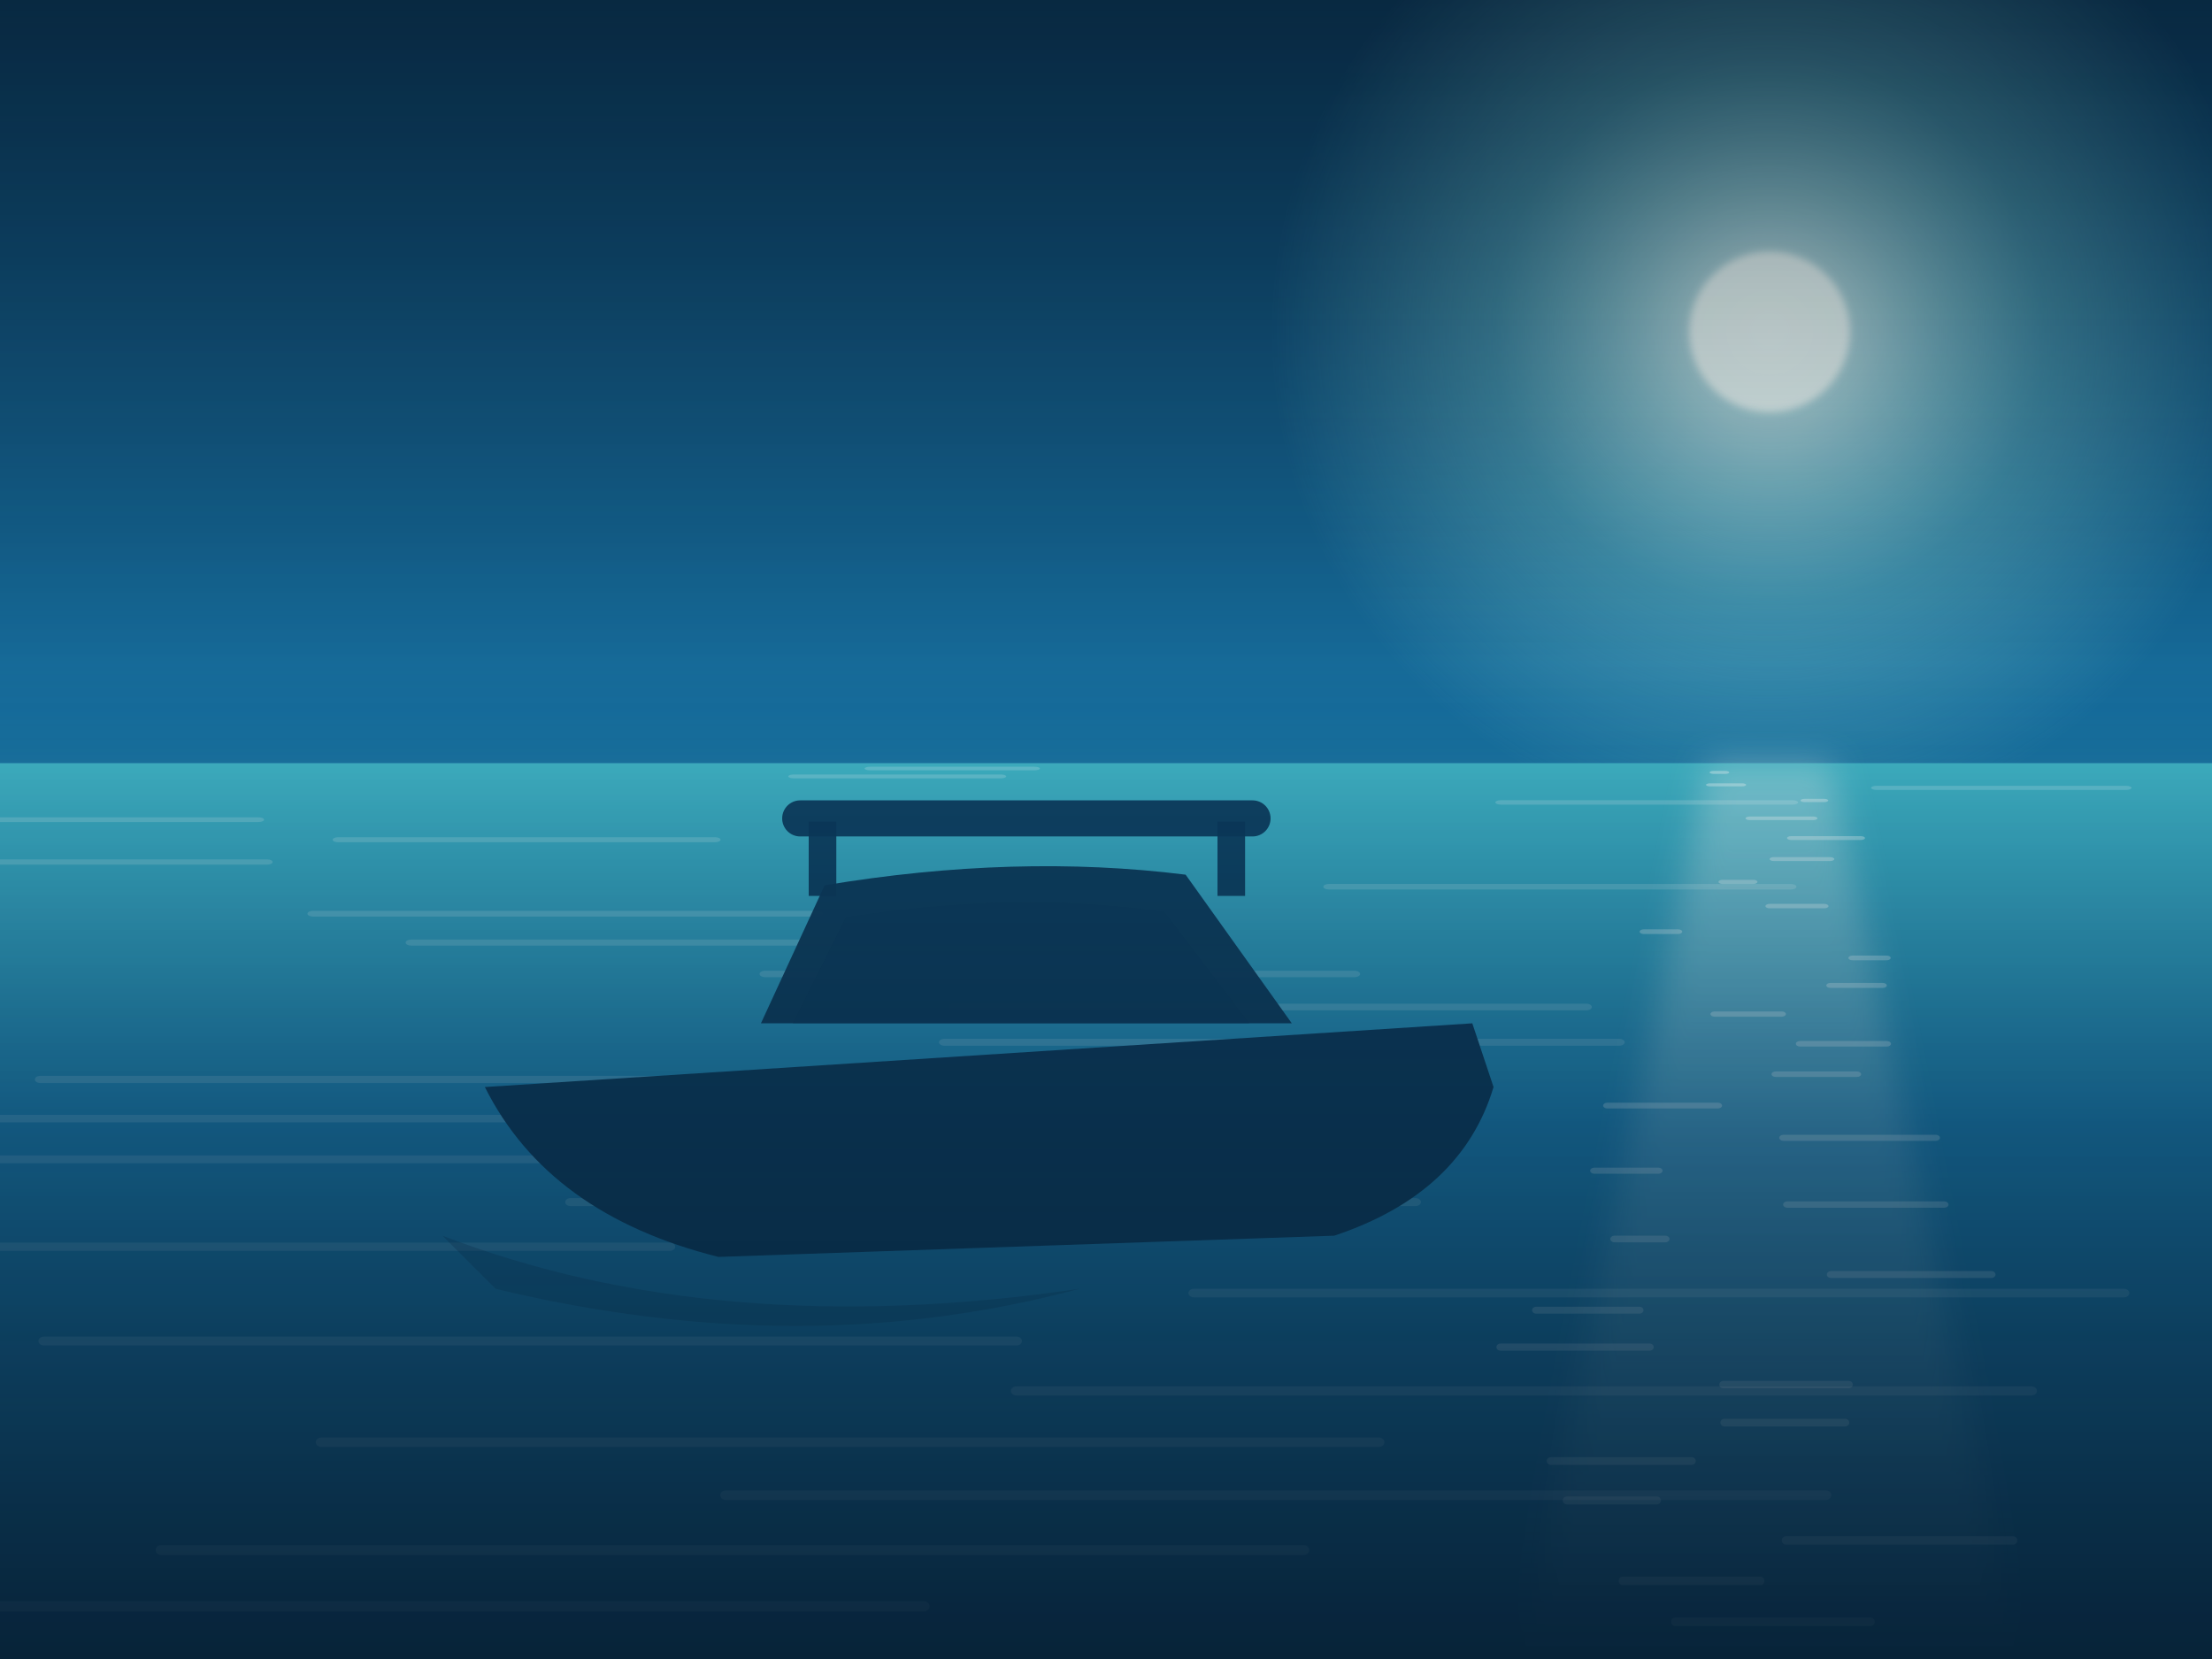
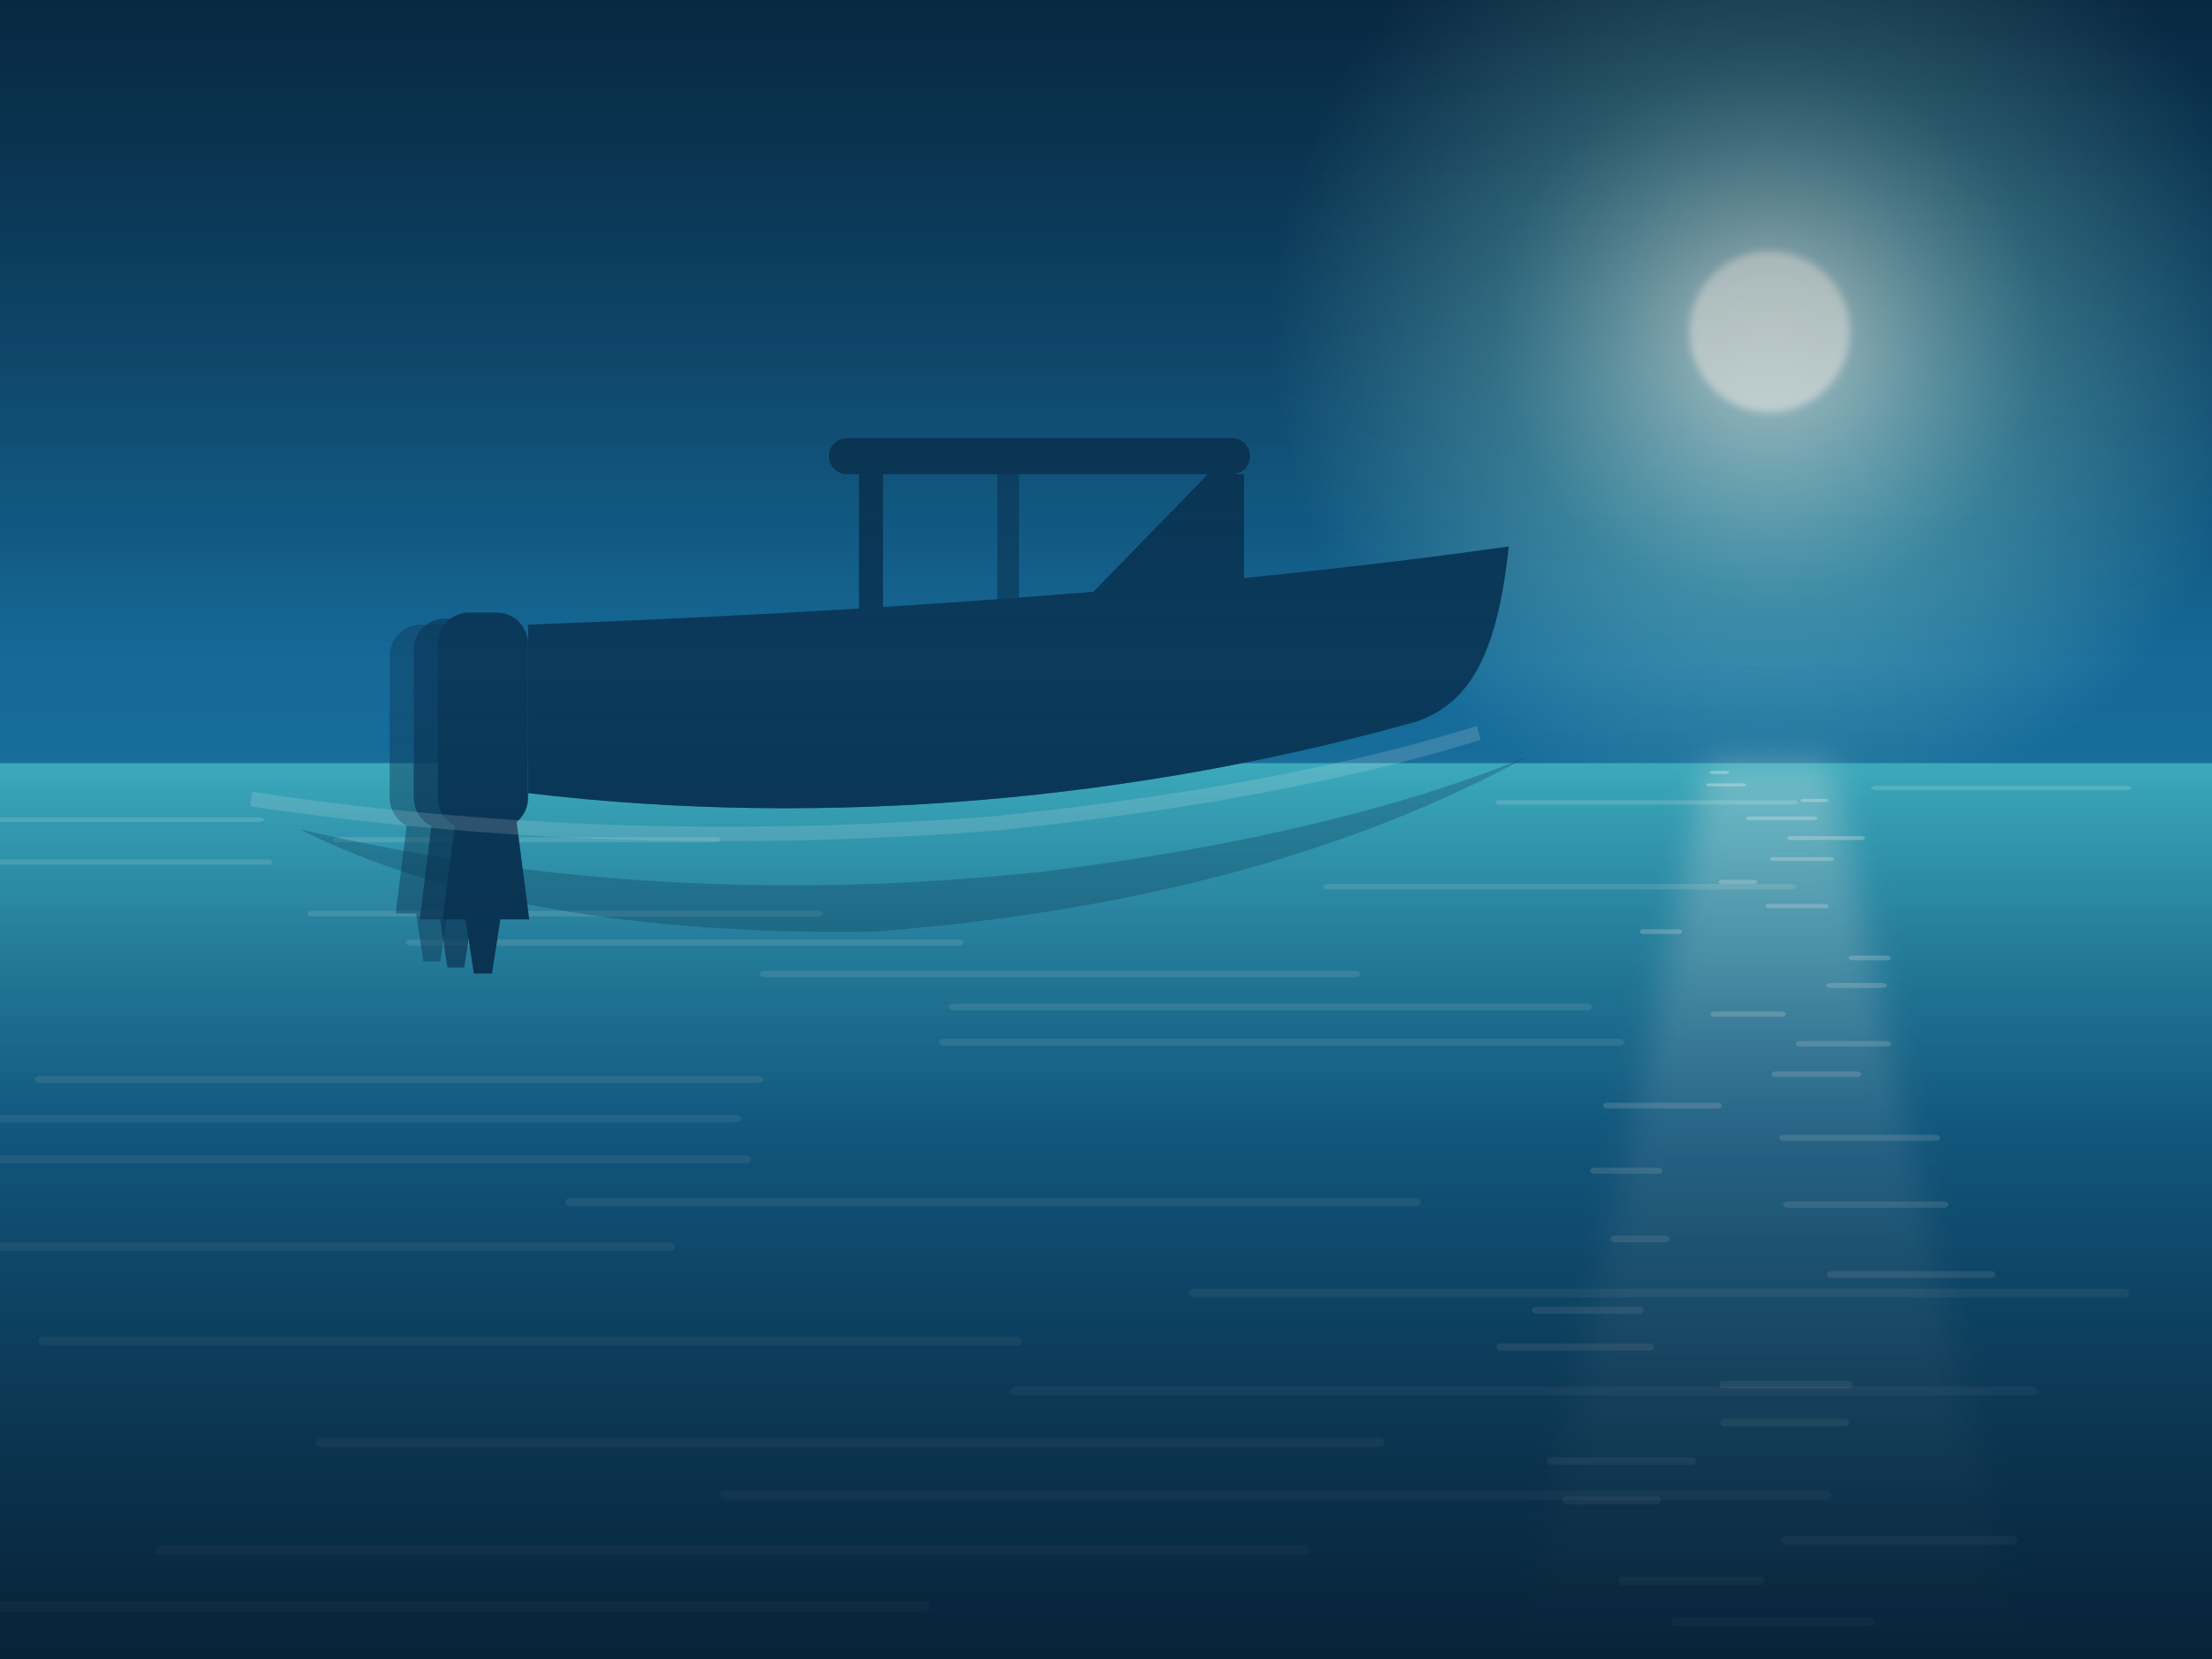
<svg xmlns="http://www.w3.org/2000/svg" viewBox="0 0 800 600" width="800" height="600" role="img">
  <defs>
    <linearGradient id="skygallery1" x1="0" y1="0" x2="0" y2="1">
      <stop offset="0%" stop-color="#0b3a5c" />
      <stop offset="45%" stop-color="#1770a0" />
      <stop offset="82%" stop-color="#8fe0dc" />
      <stop offset="100%" stop-color="#e8f6f3" />
    </linearGradient>
    <linearGradient id="seagallery1" x1="0" y1="0" x2="0" y2="1">
      <stop offset="0%" stop-color="#3fb2c4" />
      <stop offset="40%" stop-color="#1770a0" />
      <stop offset="100%" stop-color="#0b3a5c" />
    </linearGradient>
    <radialGradient id="glowgallery1" cx="50%" cy="50%" r="50%">
      <stop offset="0%" stop-color="#e8f6f3" stop-opacity=".95" />
      <stop offset="55%" stop-color="#8fe0dc" stop-opacity=".35" />
      <stop offset="100%" stop-color="#8fe0dc" stop-opacity="0" />
    </radialGradient>
    <linearGradient id="viggallery1" x1="0" y1="0" x2="0" y2="1">
      <stop offset="0%" stop-color="#04101c" stop-opacity=".42" />
      <stop offset="40%" stop-color="#04101c" stop-opacity="0" />
      <stop offset="100%" stop-color="#04101c" stop-opacity=".55" />
    </linearGradient>
    <linearGradient id="reflgallery1" x1="0" y1="0" x2="0" y2="1">
      <stop offset="0%" stop-color="#e8f6f3" stop-opacity=".34" />
      <stop offset="45%" stop-color="#e8f6f3" stop-opacity=".12" />
      <stop offset="100%" stop-color="#e8f6f3" stop-opacity="0" />
    </linearGradient>
    <filter id="softgallery1" x="-20%" y="-20%" width="140%" height="140%">
      <feGaussianBlur stdDeviation="1.4" />
    </filter>
    <filter id="blurgallery1" x="-25%" y="-25%" width="150%" height="150%">
      <feGaussianBlur stdDeviation="6" />
    </filter>
  </defs>
  <rect width="800" height="600" fill="url(#skygallery1)" />
  <circle cx="640" cy="120" r="180" fill="url(#glowgallery1)" />
  <circle cx="640" cy="120" r="29" fill="#e8f6f3" opacity=".9" filter="url(#softgallery1)" />
  <rect x="0" y="276" width="800" height="324" fill="url(#seagallery1)" />
  <path d="M618 276 L662 276 L730 600 L550 600 Z" fill="url(#reflgallery1)" filter="url(#blurgallery1)" />
  <rect x="618.3" y="278.8" width="7.1" height="1.1" rx="1.5" fill="#ffffff" opacity="0.340" />
  <rect x="617.0" y="283.3" width="14.5" height="1.1" rx="1.5" fill="#ffffff" opacity="0.330" />
  <rect x="651.2" y="288.9" width="10.0" height="1.2" rx="1.5" fill="#ffffff" opacity="0.320" />
  <rect x="631.3" y="295.3" width="26.0" height="1.3" rx="1.5" fill="#ffffff" opacity="0.310" />
  <rect x="646.3" y="302.4" width="28.2" height="1.4" rx="1.5" fill="#ffffff" opacity="0.300" />
  <rect x="640.0" y="310.0" width="23.4" height="1.4" rx="1.5" fill="#ffffff" opacity="0.290" />
  <rect x="621.5" y="318.2" width="14.1" height="1.5" rx="1.5" fill="#ffffff" opacity="0.280" />
  <rect x="638.5" y="326.9" width="22.8" height="1.6" rx="1.5" fill="#ffffff" opacity="0.270" />
  <rect x="593.0" y="336.1" width="15.4" height="1.7" rx="1.5" fill="#ffffff" opacity="0.260" />
  <rect x="668.5" y="345.6" width="15.3" height="1.7" rx="1.5" fill="#ffffff" opacity="0.250" />
  <rect x="660.5" y="355.5" width="21.9" height="1.8" rx="1.5" fill="#ffffff" opacity="0.240" />
  <rect x="618.6" y="365.8" width="27.3" height="1.9" rx="1.5" fill="#ffffff" opacity="0.230" />
  <rect x="649.5" y="376.5" width="34.4" height="2.0" rx="1.5" fill="#ffffff" opacity="0.220" />
  <rect x="640.7" y="387.5" width="32.4" height="2.0" rx="1.5" fill="#ffffff" opacity="0.210" />
  <rect x="579.8" y="398.8" width="43.0" height="2.1" rx="1.5" fill="#ffffff" opacity="0.200" />
  <rect x="643.5" y="410.4" width="58.1" height="2.2" rx="1.5" fill="#ffffff" opacity="0.190" />
  <rect x="575.1" y="422.3" width="26.2" height="2.2" rx="1.5" fill="#ffffff" opacity="0.180" />
  <rect x="644.9" y="434.5" width="59.8" height="2.3" rx="1.5" fill="#ffffff" opacity="0.170" />
  <rect x="582.4" y="446.9" width="21.4" height="2.4" rx="1.5" fill="#ffffff" opacity="0.160" />
  <rect x="660.7" y="459.7" width="61.0" height="2.5" rx="1.5" fill="#ffffff" opacity="0.150" />
  <rect x="554.1" y="472.6" width="40.3" height="2.5" rx="1.5" fill="#ffffff" opacity="0.140" />
  <rect x="541.2" y="485.9" width="56.9" height="2.6" rx="1.5" fill="#ffffff" opacity="0.130" />
  <rect x="621.8" y="499.4" width="48.3" height="2.7" rx="1.5" fill="#ffffff" opacity="0.120" />
  <rect x="622.2" y="513.1" width="46.6" height="2.8" rx="1.5" fill="#ffffff" opacity="0.110" />
  <rect x="559.4" y="527.0" width="53.9" height="2.8" rx="1.5" fill="#ffffff" opacity="0.100" />
  <rect x="565.2" y="541.2" width="35.5" height="2.9" rx="1.5" fill="#ffffff" opacity="0.090" />
  <rect x="644.4" y="555.6" width="85.2" height="3.0" rx="1.5" fill="#ffffff" opacity="0.080" />
  <rect x="585.4" y="570.2" width="52.7" height="3.1" rx="1.5" fill="#ffffff" opacity="0.070" />
  <rect x="604.4" y="585.0" width="73.6" height="3.1" rx="1.5" fill="#ffffff" opacity="0.060" />
  <rect x="525.7" y="600.0" width="68.5" height="3.2" rx="1.5" fill="#ffffff" opacity="0.050" />
  <rect x="312.7" y="277.3" width="63.4" height="1.3" rx="2" fill="#ffffff" opacity="0.185" />
  <rect x="285.1" y="280.1" width="78.8" height="1.4" rx="2" fill="#ffffff" opacity="0.179" />
  <rect x="676.7" y="284.2" width="94.2" height="1.5" rx="2" fill="#ffffff" opacity="0.174" />
  <rect x="540.8" y="289.4" width="109.5" height="1.6" rx="2" fill="#ffffff" opacity="0.168" />
  <rect x="-29.4" y="295.6" width="124.9" height="1.7" rx="2" fill="#ffffff" opacity="0.163" />
  <rect x="120.3" y="302.8" width="140.3" height="1.8" rx="2" fill="#ffffff" opacity="0.158" />
  <rect x="-57.1" y="310.8" width="155.7" height="1.9" rx="2" fill="#ffffff" opacity="0.152" />
  <rect x="478.6" y="319.7" width="171.1" height="2.0" rx="2" fill="#ffffff" opacity="0.147" />
  <rect x="111.2" y="329.4" width="186.5" height="2.1" rx="2" fill="#ffffff" opacity="0.142" />
  <rect x="146.7" y="339.8" width="201.8" height="2.2" rx="2" fill="#ffffff" opacity="0.136" />
  <rect x="274.7" y="351.1" width="217.2" height="2.3" rx="2" fill="#ffffff" opacity="0.131" />
  <rect x="343.1" y="363.0" width="232.6" height="2.4" rx="2" fill="#ffffff" opacity="0.125" />
  <rect x="339.6" y="375.7" width="248.0" height="2.5" rx="2" fill="#ffffff" opacity="0.120" />
  <rect x="12.6" y="389.1" width="263.4" height="2.6" rx="2" fill="#ffffff" opacity="0.115" />
  <rect x="-10.8" y="403.2" width="278.8" height="2.7" rx="2" fill="#ffffff" opacity="0.109" />
  <rect x="-22.6" y="417.9" width="294.2" height="2.8" rx="2" fill="#ffffff" opacity="0.104" />
  <rect x="204.4" y="433.3" width="309.5" height="2.9" rx="2" fill="#ffffff" opacity="0.098" />
  <rect x="-80.7" y="449.4" width="324.9" height="3.0" rx="2" fill="#ffffff" opacity="0.093" />
  <rect x="429.8" y="466.1" width="340.3" height="3.1" rx="2" fill="#ffffff" opacity="0.088" />
  <rect x="13.9" y="483.4" width="355.7" height="3.2" rx="2" fill="#ffffff" opacity="0.082" />
  <rect x="365.6" y="501.4" width="371.1" height="3.3" rx="2" fill="#ffffff" opacity="0.077" />
  <rect x="114.2" y="519.9" width="386.5" height="3.4" rx="2" fill="#ffffff" opacity="0.072" />
  <rect x="260.5" y="539.0" width="401.8" height="3.5" rx="2" fill="#ffffff" opacity="0.066" />
  <rect x="56.3" y="558.8" width="417.2" height="3.6" rx="2" fill="#ffffff" opacity="0.061" />
  <rect x="-96.4" y="579.1" width="432.6" height="3.7" rx="2" fill="#ffffff" opacity="0.055" />
  <rect x="-108.1" y="600.0" width="448.0" height="3.8" rx="2" fill="#ffffff" opacity="0.050" />
-   <g transform="translate(160.0,254.9) scale(3.84)" fill="#0b3a5c">
-     <path d="M4 36 L97 30 L99 36 Q96 46 84 50 L26 52 Q10 48 4 36 Z" />
-     <path d="M30 30 L36 17 Q54 14 70 16 L80 30 Z" opacity=".96" />
-     <path d="M33 30 L38 20 Q54 17.5 68 19.5 L76 30 Z" opacity=".55" />
-     <rect x="32" y="9" width="46" height="3.4" rx="1.7" opacity=".92" />
-     <rect x="34.5" y="11" width="2.6" height="7" opacity=".92" />
-     <rect x="73" y="11" width="2.6" height="7" opacity=".92" />
-     <path d="M0 50 Q26 60 60 55 Q34 62 5 55 Z" opacity=".3" />
+   <g transform="translate(134.4,108.4) scale(4.352)" fill="#0b3a5c">
+     <g opacity=".45">
+       <rect x="1.5" y="27" width="7" height="17" rx="2.6" />
+       <path d="M3 43 h4.5 l1 8 h-2.2 l-.6 4 h-1.4 l-.6 -4 h-1.7 z" />
+     </g>
+     <g opacity=".7">
+       <rect x="3.5" y="26.5" width="7" height="17.5" rx="2.6" />
+       <path d="M5 43.5 h4.5 l1 8 h-2.2 l-.6 4 h-1.4 l-.6 -4 h-1.7 z" />
+     </g>
+     <rect x="5.5" y="26" width="7.5" height="18" rx="2.6" />
+     <path d="M7 43 h5 l1.1 8.5 h-2.4 l-.7 4.5 h-1.5 l-.7 -4.5 h-1.9 z" />
+     <path d="M13 27 L13 41                C 38 44, 64 41.5, 87 35                C 91 33.5, 93.5 30, 94.5 20.5                C 70 24, 40 26, 13 27 Z" />
+     <path d="M13 41 C 38 44, 64 41.5, 87 35 L 86 32.8                C 64 39.3, 38 41.8, 13 38.8 Z" opacity=".45" />
+     <path d="M62 31.5 L78 29.5 L77 32 L61 33.5 Z" opacity=".35" />
+     <rect x="38" y="11.5" width="35" height="3" rx="1.5" />
+     <rect x="40.5" y="14" width="2" height="12.5" />
+     <rect x="52" y="14" width="1.8" height="12.5" opacity=".7" />
+     <path d="M58 26.3 L69.5 14.5 L72.5 14.5 L72.5 25.6 Z" />
+     <path d="M60.5 25.4 L69.5 16 L70.8 16 L70.8 25 Z" opacity=".4" />
+     <path d="M76 25 L92 21.5" stroke="#0b3a5c" stroke-width="1.1" opacity=".55" fill="none" />
+     <path d="M-6 44 Q24 51 56 47.5 Q80 44.5 96 38 Q74 50 42 52.5 Q12 53 -6 44 Z" opacity=".3" />
+     <path d="M-10 41.5 Q20 46 52 43.5 Q76 41 92 36" stroke="#ffffff" stroke-width="1.2" opacity=".16" fill="none" />
  </g>
  <rect width="800" height="600" fill="url(#viggallery1)" />
</svg>
